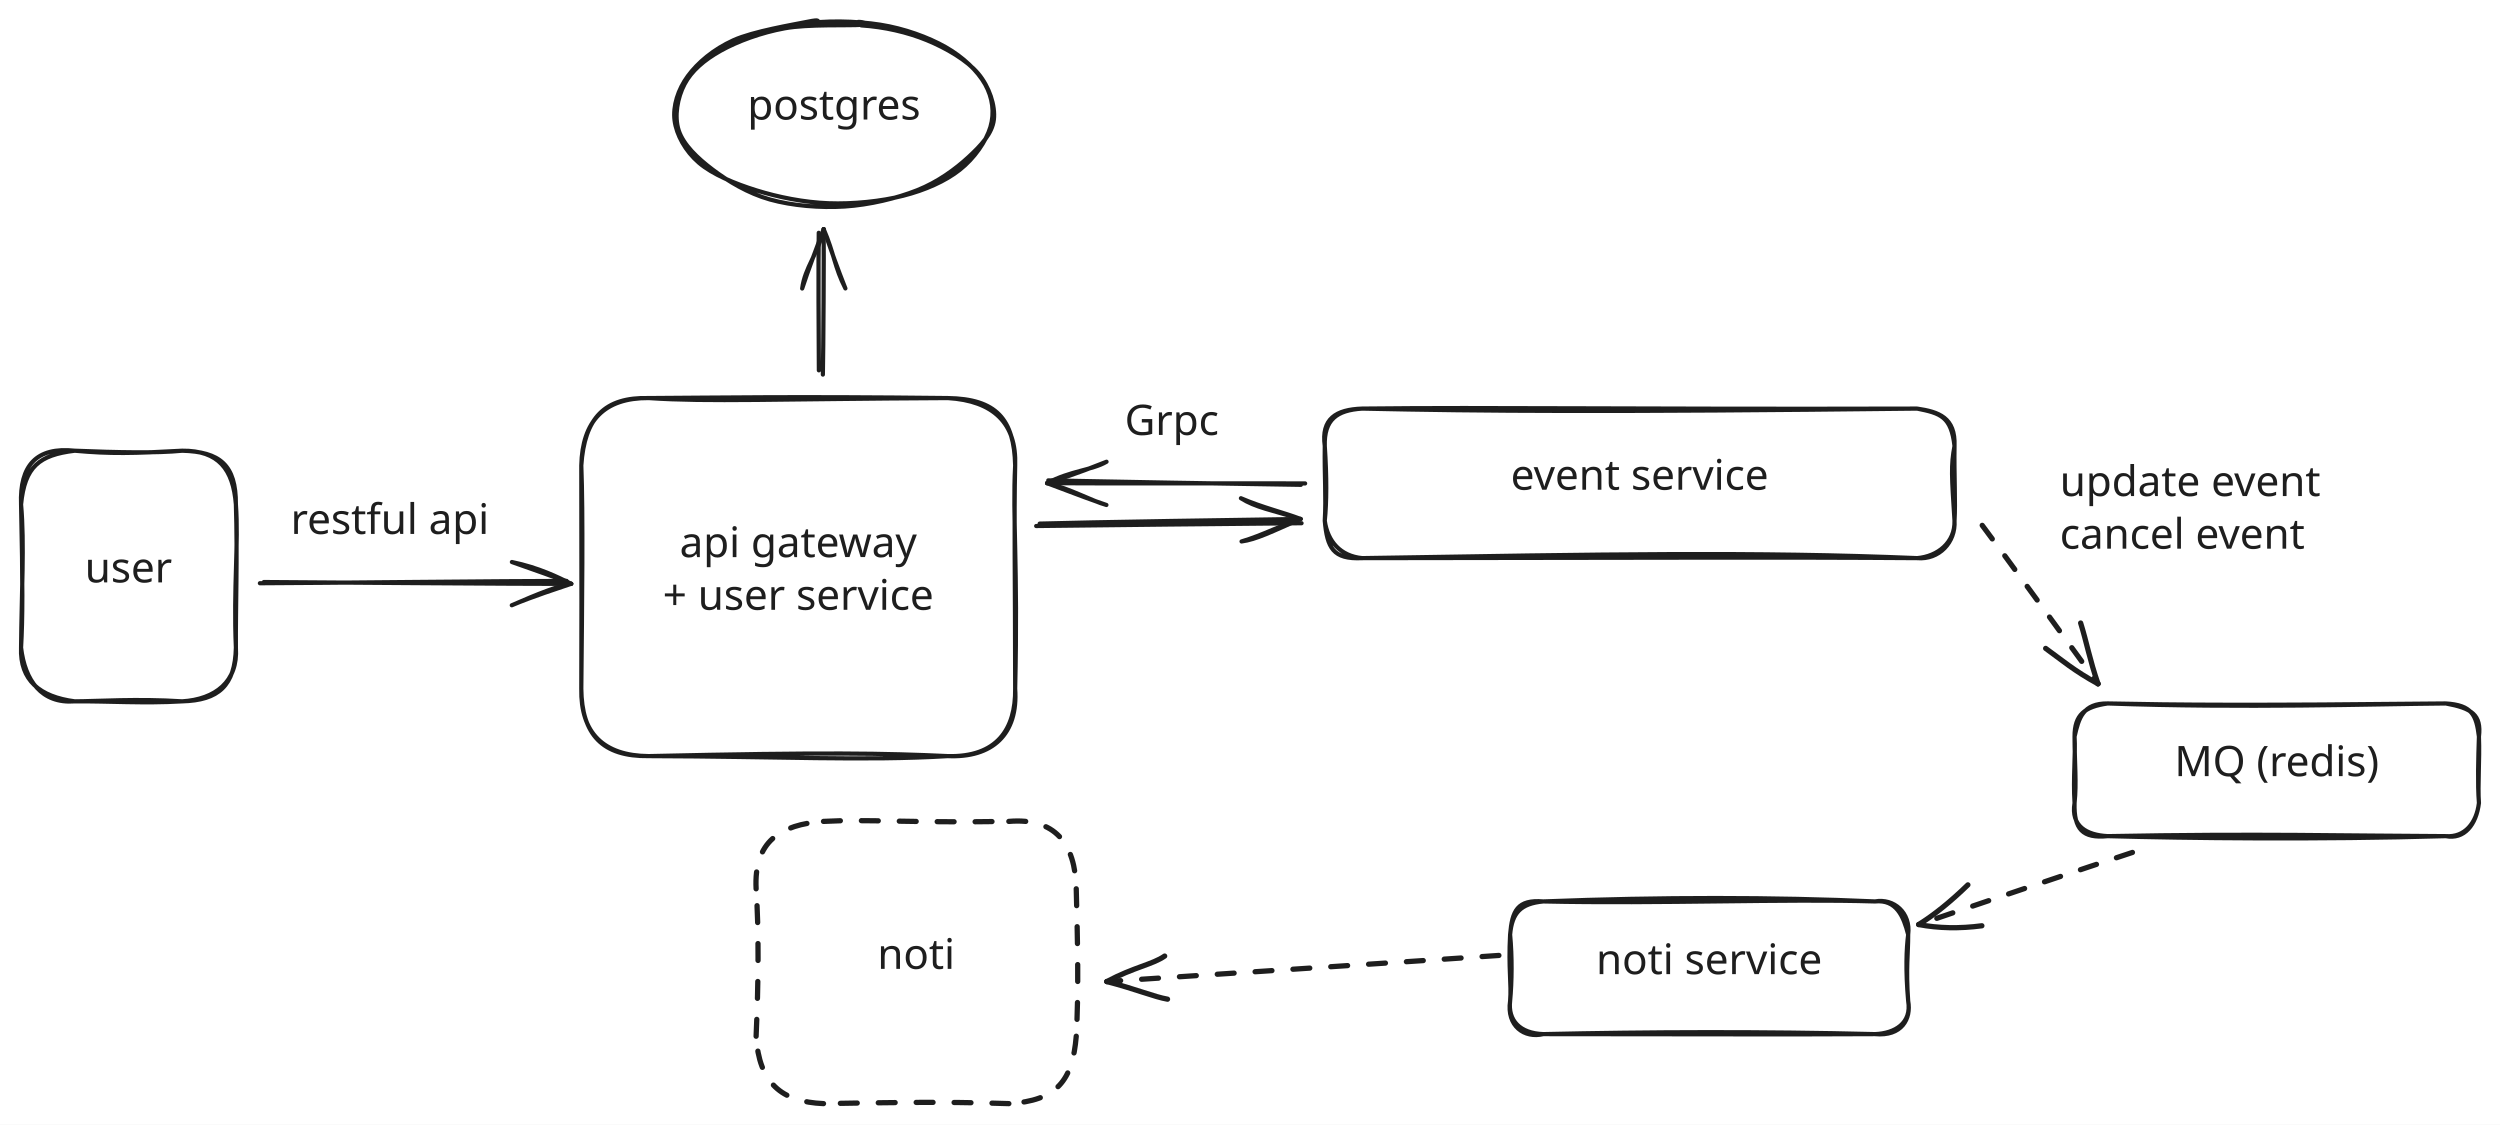
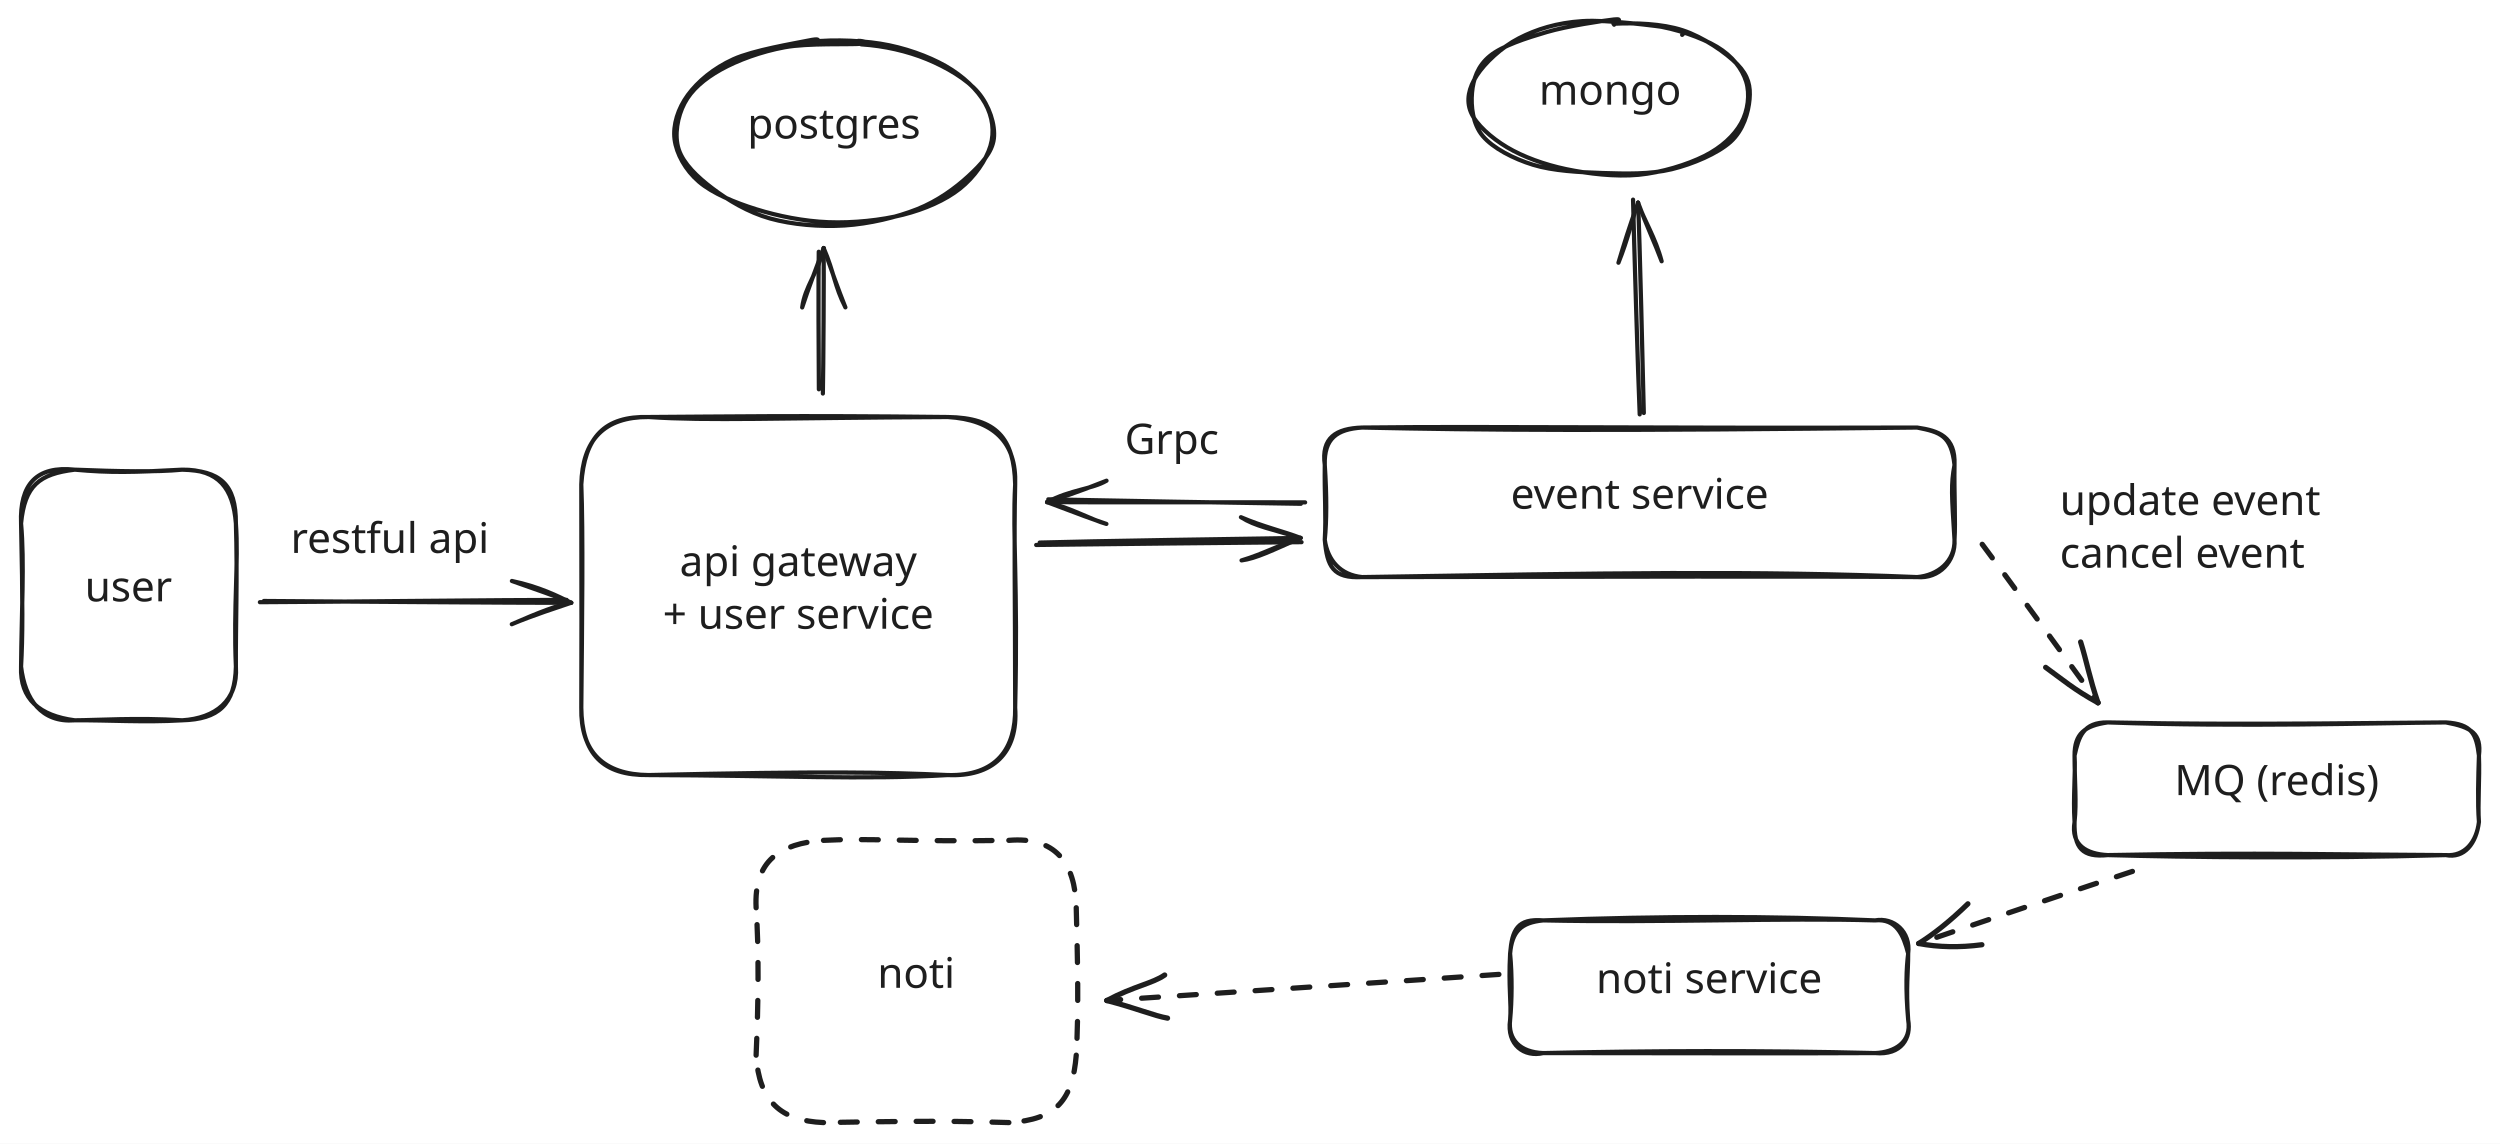
- <svg xmlns="http://www.w3.org/2000/svg" version="1.1" viewBox="0 0 1187 534" width="1187" height="534">
+ <svg xmlns="http://www.w3.org/2000/svg" version="1.1" viewBox="0 0 1187 543" width="1187" height="543">
  <defs>
    <style class="style-fonts">
      @font-face {
        font-family: "Virgil";
        src: url("https://file%2B.vscode-resource.vscode-cdn.net/c%3A/Users/reiji/.vscode/extensions/pomdtr.excalidraw-editor-3.7.4/public//dist/excalidraw-assets/Virgil.woff2");
      }
      @font-face {
        font-family: "Cascadia";
        src: url("https://file%2B.vscode-resource.vscode-cdn.net/c%3A/Users/reiji/.vscode/extensions/pomdtr.excalidraw-editor-3.7.4/public//dist/excalidraw-assets/Cascadia.woff2");
      }
      @font-face {
        font-family: "Assistant";
        src: url("https://file%2B.vscode-resource.vscode-cdn.net/c%3A/Users/reiji/.vscode/extensions/pomdtr.excalidraw-editor-3.7.4/public//dist/excalidraw-assets/Assistant-Regular.woff2");
      }
    </style>
  </defs>
-   <rect x="0" y="0" width="1187" height="534" fill="#ffffff" />
-   <g stroke-linecap="round" transform="translate(10 214) rotate(0 51 59.5)">
+   <rect x="0" y="0" width="1187" height="543" fill="#ffffff" />
+   <g stroke-linecap="round" transform="translate(10 223) rotate(0 51 59.5)">
    <path d="M25.5 0 C42.23 1.54, 53.6 1.29, 76.5 0 M25.5 0 C45.86 0.83, 64.39 1.2, 76.5 0 M76.5 0 C94.38 0.47, 102.11 6.67, 102 25.5 M76.5 0 C93.77 -0.15, 100.69 8.77, 102 25.5 M102 25.5 C103.35 44.01, 100.79 64.89, 102 93.5 M102 25.5 C102.8 50.34, 101.86 75.17, 102 93.5 M102 93.5 C103.08 109.63, 92.22 118.04, 76.5 119 M102 93.5 C101.59 111.64, 93.77 118.54, 76.5 119 M76.5 119 C55.24 117.62, 35.81 118.98, 25.5 119 M76.5 119 C58.45 120.08, 41.15 118.86, 25.5 119 M25.5 119 C9.76 120.24, 1.83 109.15, 0 93.5 M25.5 119 C8.89 116.83, -0.63 109.01, 0 93.5 M0 93.5 C0.21 67.95, 1.67 43.95, 0 25.5 M0 93.5 C0.78 79.56, 0.84 63.94, 0 25.5 M0 25.5 C-0.72 7.03, 7.23 -1.95, 25.5 0 M0 25.5 C1.75 7.5, 8.66 2.05, 25.5 0" stroke="#1e1e1e" stroke-width="2" fill="none" />
  </g>
-   <g transform="translate(40.12003 261) rotate(0 20.87997 12.5)">
+   <g transform="translate(40.12003 270) rotate(0 20.87997 12.5)">
    <text x="20.88" y="0" font-family="Virgil, Segoe UI Emoji" font-size="20px" fill="#1e1e1e" text-anchor="middle" style="white-space: pre;" direction="ltr" dominant-baseline="text-before-edge">user</text>
  </g>
-   <g stroke-linecap="round" transform="translate(276 189) rotate(0 103 85)">
+   <g stroke-linecap="round" transform="translate(276 198) rotate(0 103 85)">
    <path d="M32 0 C60.62 1.93, 92.31 0.4, 174 0 M32 0 C66.1 -0.19, 100.74 -0.84, 174 0 M174 0 C195.68 1.3, 206.75 11.98, 206 32 M174 0 C197.11 0.34, 205.5 9.99, 206 32 M206 32 C204.69 57.29, 207.37 78.5, 206 138 M206 32 C205.4 58.24, 205.99 83.02, 206 138 M206 138 C206.26 157.34, 197.22 170.58, 174 170 M206 138 C207.57 159.7, 195.13 170.98, 174 170 M174 170 C134.81 172.38, 93.78 170.16, 32 170 M174 170 C144.7 168.64, 115.77 168.1, 32 170 M32 170 C10.53 169.83, -0.41 158.96, 0 138 M32 170 C9.98 170.33, 0.23 159.77, 0 138 M0 138 C0.11 113.58, 0.1 88.32, 0 32 M0 138 C0.39 97.46, 0.91 54.74, 0 32 M0 32 C0.47 10.99, 10.77 -0.15, 32 0 M0 32 C1.51 9.41, 11.01 -0.55, 32 0" stroke="#1e1e1e" stroke-width="2" fill="none" />
  </g>
-   <g transform="translate(308.7601 249) rotate(0 70.23994 25)">
+   <g transform="translate(308.7601 258) rotate(0 70.23994 25)">
    <text x="70.24" y="0" font-family="Virgil, Segoe UI Emoji" font-size="20px" fill="#1e1e1e" text-anchor="middle" style="white-space: pre;" direction="ltr" dominant-baseline="text-before-edge">api gateway</text>
    <text x="70.24" y="25" font-family="Virgil, Segoe UI Emoji" font-size="20px" fill="#1e1e1e" text-anchor="middle" style="white-space: pre;" direction="ltr" dominant-baseline="text-before-edge">+ user service</text>
  </g>
  <g stroke-linecap="round">
-     <g transform="translate(124 276.0083) rotate(0 73 0.07872717)">
+     <g transform="translate(124 285.0083) rotate(0 73 0.07872717)">
      <path d="M-0.6 0.91 C23.37 0.85, 120.7 -0.22, 145.02 -0.19 M1.29 0.34 C25.52 0.44, 123.4 1.34, 147.22 1.17" stroke="#1e1e1e" stroke-width="2" fill="none" />
    </g>
-     <g transform="translate(124 276.0083) rotate(0 73 0.07872717)">
+     <g transform="translate(124 285.0083) rotate(0 73 0.07872717)">
      <path d="M119 11.37 C131.79 5.79, 140.98 2.19, 147.22 1.17 M119 11.37 C128.9 7.17, 140.9 3.33, 147.22 1.17" stroke="#1e1e1e" stroke-width="2" fill="none" />
    </g>
-     <g transform="translate(124 276.0083) rotate(0 73 0.07872717)">
+     <g transform="translate(124 285.0083) rotate(0 73 0.07872717)">
      <path d="M119.05 -9.16 C131.84 -6.52, 141.01 -1.92, 147.22 1.17 M119.05 -9.16 C129.09 -5.55, 141.07 -1.59, 147.22 1.17" stroke="#1e1e1e" stroke-width="2" fill="none" />
    </g>
  </g>
  <mask />
-   <g transform="translate(138 238) rotate(0 52.80994 12.5)">
+   <g transform="translate(138 247) rotate(0 52.80994 12.5)">
    <text x="0" y="0" font-family="Virgil, Segoe UI Emoji" font-size="20px" fill="#1e1e1e" text-anchor="start" style="white-space: pre;" direction="ltr" dominant-baseline="text-before-edge">restful api</text>
  </g>
-   <g stroke-linecap="round" transform="translate(717 428) rotate(0 94.5 31.5)">
+   <g stroke-linecap="round" transform="translate(717 437) rotate(0 94.5 31.5)">
    <path d="M15.75 0 C71.05 1.22, 130.61 -1.3, 173.25 0 M15.75 0 C71.5 -2.17, 125.61 -2.13, 173.25 0 M173.25 0 C182.15 -1.62, 190.34 5.34, 189 15.75 M173.25 0 C183.35 -1, 186.79 6.99, 189 15.75 M189 15.75 C188.16 22.44, 187.7 32.44, 189 47.25 M189 15.75 C189.05 24.71, 187.87 31.43, 189 47.25 M189 47.25 C190.79 57.91, 182.59 62.64, 173.25 63 M189 47.25 C190.57 55.78, 185.92 64.2, 173.25 63 M173.25 63 C120.36 61.67, 65.39 61.87, 15.75 63 M173.25 63 C130.83 63.25, 88.92 63.02, 15.75 63 M15.75 63 C4.6 62.61, -1.06 56.51, 0 47.25 M15.75 63 C6.82 65.14, -1.78 59.27, 0 47.25 M0 47.25 C0.88 38.02, 0.99 26.28, 0 15.75 M0 47.25 C0.69 39, -0.88 32.08, 0 15.75 M0 15.75 C0.91 5.26, 5.14 1.03, 15.75 0 M0 15.75 C0.95 4.42, 3.37 -1.01, 15.75 0" stroke="#1e1e1e" stroke-width="2" fill="none" />
  </g>
-   <g transform="translate(755.3401 447) rotate(0 56.15994 12.5)">
+   <g transform="translate(755.3401 456) rotate(0 56.15994 12.5)">
    <text x="56.16" y="0" font-family="Virgil, Segoe UI Emoji" font-size="20px" fill="#1e1e1e" text-anchor="middle" style="white-space: pre;" direction="ltr" dominant-baseline="text-before-edge">noti service</text>
  </g>
-   <g stroke-linecap="round" transform="translate(629 194) rotate(0 149.5 35.5)">
+   <g stroke-linecap="round" transform="translate(629 203) rotate(0 149.5 35.5)">
    <path d="M17.75 0 C75.98 1.26, 133.12 1.7, 281.25 0 M17.75 0 C80.54 -0.72, 143.71 0.38, 281.25 0 M281.25 0 C291.47 1.52, 299.53 4.19, 299 17.75 M281.25 0 C292.39 2.23, 297.42 3.75, 299 17.75 M299 17.75 C297.25 27.07, 297.65 32.04, 299 53.25 M299 17.75 C298.77 31.45, 299.57 44.63, 299 53.25 M299 53.25 C299.64 63.5, 291.64 71.93, 281.25 71 M299 53.25 C299.29 63.6, 290.99 70.19, 281.25 71 M281.25 71 C205.36 67.84, 132.65 69.08, 17.75 71 M281.25 71 C217.01 70.51, 152.47 70.87, 17.75 71 M17.75 71 C7.49 70.02, 1.34 63.1, 0 53.25 M17.75 71 C3.87 71.71, 1.11 66.02, 0 53.25 M0 53.25 C0.89 44.72, 0.99 32.48, 0 17.75 M0 53.25 C0.68 41.75, -0.21 32.09, 0 17.75 M0 17.75 C-1.76 4.81, 5.28 0.43, 17.75 0 M0 17.75 C-0.34 5.2, 5.69 0.79, 17.75 0" stroke="#1e1e1e" stroke-width="2" fill="none" />
  </g>
-   <g transform="translate(713.9001 217) rotate(0 64.59994 12.5)">
+   <g transform="translate(713.9001 226) rotate(0 64.59994 12.5)">
    <text x="64.6" y="0" font-family="Virgil, Segoe UI Emoji" font-size="20px" fill="#1e1e1e" text-anchor="middle" style="white-space: pre;" direction="ltr" dominant-baseline="text-before-edge">event service</text>
  </g>
  <g stroke-linecap="round">
-     <g transform="translate(493 249.9518) rotate(0 62 -0.8708191)">
+     <g transform="translate(493 258.9518) rotate(0 62 -0.8708191)">
      <path d="M-1.02 -0.2 C19.9 -0.45, 104.08 -1.4, 124.97 -1.53 M0.64 -1.34 C21.53 -1.99, 104.03 -3.28, 124.53 -3.55" stroke="#1e1e1e" stroke-width="2" fill="none" />
    </g>
-     <g transform="translate(493 249.9518) rotate(0 62 -0.8708191)">
+     <g transform="translate(493 258.9518) rotate(0 62 -0.8708191)">
      <path d="M96.49 7.13 C103.3 6.26, 111.1 2.38, 124.53 -3.55 M96.49 7.13 C106.71 4.13, 116.36 -1.07, 124.53 -3.55" stroke="#1e1e1e" stroke-width="2" fill="none" />
    </g>
-     <g transform="translate(493 249.9518) rotate(0 62 -0.8708191)">
+     <g transform="translate(493 258.9518) rotate(0 62 -0.8708191)">
      <path d="M96.19 -13.39 C103.07 -9.03, 110.95 -7.69, 124.53 -3.55 M96.19 -13.39 C106.53 -8.94, 116.29 -6.7, 124.53 -3.55" stroke="#1e1e1e" stroke-width="2" fill="none" />
    </g>
  </g>
  <mask />
  <g stroke-linecap="round">
-     <g transform="translate(618 229.4671) rotate(0 -60.5 -0.4829482)">
+     <g transform="translate(618 238.4671) rotate(0 -60.5 -0.4829482)">
      <path d="M-0.35 0.73 C-20.37 0.47, -100.01 -0.93, -120.28 -1.38 M1.67 0.07 C-18.43 -0.05, -100.63 0.14, -120.85 -0.06" stroke="#1e1e1e" stroke-width="2" fill="none" />
    </g>
-     <g transform="translate(618 229.4671) rotate(0 -60.5 -0.4829482)">
+     <g transform="translate(618 238.4671) rotate(0 -60.5 -0.4829482)">
      <path d="M-92.62 -10.23 C-99.53 -6.17, -109.58 -6.06, -120.85 -0.06 M-92.62 -10.23 C-98.84 -7.88, -104.41 -5.34, -120.85 -0.06" stroke="#1e1e1e" stroke-width="2" fill="none" />
    </g>
-     <g transform="translate(618 229.4671) rotate(0 -60.5 -0.4829482)">
+     <g transform="translate(618 238.4671) rotate(0 -60.5 -0.4829482)">
      <path d="M-92.68 10.29 C-99.61 8.42, -109.65 2.61, -120.85 -0.06 M-92.68 10.29 C-99 8.13, -104.56 6.15, -120.85 -0.06" stroke="#1e1e1e" stroke-width="2" fill="none" />
    </g>
  </g>
  <mask />
-   <g transform="translate(534 191) rotate(0 22.13998 12.5)">
+   <g transform="translate(534 200) rotate(0 22.13998 12.5)">
    <text x="0" y="0" font-family="Virgil, Segoe UI Emoji" font-size="20px" fill="#1e1e1e" text-anchor="start" style="white-space: pre;" direction="ltr" dominant-baseline="text-before-edge">Grpc</text>
  </g>
-   <g stroke-linecap="round" transform="translate(321 10) rotate(0 75 43.5)">
+   <g stroke-linecap="round" transform="translate(321 19) rotate(0 75 43.5)">
    <path d="M59.54 1.49 C70.29 -0.42, 85.53 -0.09, 96.93 1.72 C108.33 3.53, 119.66 7.64, 127.96 12.35 C136.26 17.07, 143.18 23.67, 146.73 30 C150.28 36.32, 151.25 43.52, 149.25 50.29 C147.24 57.07, 141.6 65.19, 134.69 70.63 C127.79 76.07, 118.19 80.29, 107.8 82.94 C97.42 85.59, 84 86.94, 72.39 86.51 C60.77 86.08, 48.35 83.58, 38.1 80.37 C27.85 77.17, 17.33 72.82, 10.86 67.29 C4.39 61.75, 0.17 54.04, -0.71 47.18 C-1.59 40.32, 0.93 32.48, 5.58 26.14 C10.23 19.79, 17.72 13.43, 27.21 9.12 C36.7 4.82, 55.84 1.67, 62.51 0.31 C69.18 -1.05, 66.96 0.15, 67.24 0.96 M87.93 2.06 C98.84 2.76, 109.86 5.29, 119.11 9.1 C128.36 12.9, 138.13 18.62, 143.42 24.9 C148.72 31.18, 151.66 40.17, 150.89 46.79 C150.11 53.41, 144.82 59.05, 138.76 64.64 C132.7 70.22, 124.33 76.4, 114.53 80.3 C104.74 84.2, 91.66 87.31, 80.01 88.05 C68.35 88.79, 55.07 87.66, 44.63 84.74 C34.18 81.81, 24.55 75.96, 17.33 70.5 C10.1 65.04, 3.49 58.72, 1.27 51.97 C-0.95 45.23, 0.67 36.33, 4 30.01 C7.32 23.69, 13.3 18.49, 21.23 14.06 C29.15 9.63, 40.42 5.48, 51.57 3.44 C62.71 1.39, 82.3 2.27, 88.09 1.78 C93.87 1.29, 86.47 0.02, 86.29 0.5" stroke="#1e1e1e" stroke-width="2" fill="none" />
  </g>
-   <g transform="translate(354.207 41.24086) rotate(0 41.75995 12.5)">
+   <g transform="translate(354.207 50.24086) rotate(0 41.75995 12.5)">
    <text x="41.76" y="0" font-family="Virgil, Segoe UI Emoji" font-size="20px" fill="#1e1e1e" text-anchor="middle" style="white-space: pre;" direction="ltr" dominant-baseline="text-before-edge">postgres</text>
  </g>
  <g stroke-linecap="round">
-     <g transform="translate(389.3555 177) rotate(0 0.05081122 -33.57643)">
+     <g transform="translate(389.3555 186) rotate(0 0.05081122 -33.57643)">
      <path d="M-0.56 -1.16 C-0.69 -12.23, -0.84 -55.51, -0.61 -66.47 M1.34 0.85 C1.59 -10.57, 1.88 -57.18, 1.72 -68.23" stroke="#1e1e1e" stroke-width="2" fill="none" />
    </g>
-     <g transform="translate(389.3555 177) rotate(0 0.05081122 -33.57643)">
+     <g transform="translate(389.3555 186) rotate(0 0.05081122 -33.57643)">
      <path d="M12.04 -40.06 C6.88 -50.12, 6.72 -56.58, 1.72 -68.23 M12.04 -40.06 C8.45 -49.12, 5.34 -57.9, 1.72 -68.23" stroke="#1e1e1e" stroke-width="2" fill="none" />
    </g>
-     <g transform="translate(389.3555 177) rotate(0 0.05081122 -33.57643)">
+     <g transform="translate(389.3555 186) rotate(0 0.05081122 -33.57643)">
      <path d="M-8.48 -40.02 C-7.21 -50, -0.94 -56.46, 1.72 -68.23 M-8.48 -40.02 C-5.5 -49.24, -2.04 -58.04, 1.72 -68.23" stroke="#1e1e1e" stroke-width="2" fill="none" />
    </g>
  </g>
  <mask />
-   <g stroke-linecap="round" transform="translate(985 334) rotate(0 96 31.5)">
+   <g stroke-linecap="round" transform="translate(985 343) rotate(0 96 31.5)">
    <path d="M15.75 0 C80.08 2.31, 141.07 0.29, 176.25 0 M15.75 0 C49.51 0.7, 84.41 0.97, 176.25 0 M176.25 0 C188.74 0.75, 190.76 5.52, 192 15.75 M176.25 0 C188.59 2.28, 193.27 5.31, 192 15.75 M192 15.75 C192.43 26.91, 191.38 39.05, 192 47.25 M192 15.75 C191.68 25.65, 191.28 38.11, 192 47.25 M192 47.25 C190.91 56.71, 185.27 63.71, 176.25 63 M192 47.25 C190.76 57.59, 185.04 64.73, 176.25 63 M176.25 63 C130.11 62.84, 86.79 61.63, 15.75 63 M176.25 63 C115.85 64.78, 53.4 64.04, 15.75 63 M15.75 63 C5.67 62.49, -1.83 58.24, 0 47.25 M15.75 63 C3.75 64.22, -0.33 59.75, 0 47.25 M0 47.25 C-0.78 35.33, 0.54 24.14, 0 15.75 M0 47.25 C1.02 37.74, 0.02 28.34, 0 15.75 M0 15.75 C-0.05 5.26, 4.82 1.58, 15.75 0 M0 15.75 C1.99 6.83, 4.01 -0.12, 15.75 0" stroke="#1e1e1e" stroke-width="2" fill="none" />
  </g>
-   <g transform="translate(1030.68 353) rotate(0 50.31995 12.5)">
+   <g transform="translate(1030.68 362) rotate(0 50.31995 12.5)">
    <text x="50.32" y="0" font-family="Virgil, Segoe UI Emoji" font-size="20px" fill="#1e1e1e" text-anchor="middle" style="white-space: pre;" direction="ltr" dominant-baseline="text-before-edge">MQ (redis)</text>
  </g>
  <g stroke-linecap="round">
-     <g transform="translate(940 249.3342) rotate(0 27.82963 37.83289)">
+     <g transform="translate(940 258.3342) rotate(0 27.82963 37.83289)">
      <path d="M1.16 0.11 C10.56 12.48, 46.9 62.57, 56.13 75.33" stroke="#1e1e1e" stroke-width="2.5" fill="none" stroke-dasharray="8 10" />
    </g>
-     <g transform="translate(940 249.3342) rotate(0 27.82963 37.83289)">
+     <g transform="translate(940 258.3342) rotate(0 27.82963 37.83289)">
      <path d="M31.28 58.53 C38.6 63.79, 44.83 69.2, 56.13 75.33" stroke="#1e1e1e" stroke-width="2.5" fill="none" />
    </g>
-     <g transform="translate(940 249.3342) rotate(0 27.82963 37.83289)">
+     <g transform="translate(940 258.3342) rotate(0 27.82963 37.83289)">
      <path d="M47.89 46.48 C50.66 55.29, 52.23 64.08, 56.13 75.33" stroke="#1e1e1e" stroke-width="2.5" fill="none" />
    </g>
  </g>
  <mask />
  <g stroke-linecap="round">
-     <g transform="translate(1012.71 405) rotate(0 -51.35505 17.1158)">
+     <g transform="translate(1012.71 414) rotate(0 -51.35505 17.1158)">
      <path d="M-0.23 -0.26 C-17.26 5.27, -84.8 28.09, -101.72 33.97" stroke="#1e1e1e" stroke-width="2.5" fill="none" stroke-dasharray="8 10" />
    </g>
-     <g transform="translate(1012.71 405) rotate(0 -51.35505 17.1158)">
+     <g transform="translate(1012.71 414) rotate(0 -51.35505 17.1158)">
      <path d="M-78.36 15.14 C-86.54 23.09, -94.41 29.44, -101.72 33.97" stroke="#1e1e1e" stroke-width="2.5" fill="none" />
    </g>
-     <g transform="translate(1012.71 405) rotate(0 -51.35505 17.1158)">
+     <g transform="translate(1012.71 414) rotate(0 -51.35505 17.1158)">
      <path d="M-71.72 34.56 C-82.27 35.96, -92.37 35.76, -101.72 33.97" stroke="#1e1e1e" stroke-width="2.5" fill="none" />
    </g>
  </g>
  <mask />
-   <g transform="translate(978 220) rotate(0 65.57994 25)">
+   <g transform="translate(978 229) rotate(0 65.57994 25)">
    <text x="0" y="0" font-family="Virgil, Segoe UI Emoji" font-size="20px" fill="#1e1e1e" text-anchor="start" style="white-space: pre;" direction="ltr" dominant-baseline="text-before-edge">update event</text>
    <text x="0" y="25" font-family="Virgil, Segoe UI Emoji" font-size="20px" fill="#1e1e1e" text-anchor="start" style="white-space: pre;" direction="ltr" dominant-baseline="text-before-edge">cancel event</text>
  </g>
-   <g stroke-linecap="round" transform="translate(359 390) rotate(0 76 67)">
+   <g stroke-linecap="round" transform="translate(359 399) rotate(0 76 67)">
    <path d="M32 0 C51.67 -1.12, 73.54 0.75, 120 0 M120 0 C141.78 -1.81, 151.54 10.26, 152 32 M152 32 C152.66 57.4, 153.19 80.87, 152 102 M152 102 C150.27 123, 142.84 132.68, 120 134 M120 134 C87.44 132.9, 57.68 133.58, 32 134 M32 134 C11.96 133.16, 1.37 124.17, 0 102 M0 102 C1.12 76.94, 1.35 51.5, 0 32 M0 32 C-1.12 9.63, 11.41 1.46, 32 0" stroke="#1e1e1e" stroke-width="2.5" fill="none" stroke-dasharray="8 10" />
  </g>
-   <g transform="translate(416.95 444.5) rotate(0 18.04998 12.5)">
+   <g transform="translate(416.95 453.5) rotate(0 18.04998 12.5)">
    <text x="18.05" y="0" font-family="Virgil, Segoe UI Emoji" font-size="20px" fill="#1e1e1e" text-anchor="middle" style="white-space: pre;" direction="ltr" dominant-baseline="text-before-edge">noti</text>
  </g>
  <g stroke-linecap="round">
-     <g transform="translate(711 453.0225) rotate(0 -93 6.82085)">
+     <g transform="translate(711 462.0225) rotate(0 -93 6.82085)">
      <path d="M0.67 0.62 C-30.13 2.8, -154.27 10.91, -185.47 13.02" stroke="#1e1e1e" stroke-width="2.5" fill="none" stroke-dasharray="8 10" />
    </g>
-     <g transform="translate(711 453.0225) rotate(0 -93 6.82085)">
+     <g transform="translate(711 462.0225) rotate(0 -93 6.82085)">
      <path d="M-158.02 0.92 C-163.77 4.94, -172.6 6.15, -185.47 13.02" stroke="#1e1e1e" stroke-width="2.5" fill="none" />
    </g>
-     <g transform="translate(711 453.0225) rotate(0 -93 6.82085)">
+     <g transform="translate(711 462.0225) rotate(0 -93 6.82085)">
      <path d="M-156.66 21.39 C-162.74 20.37, -171.9 16.53, -185.47 13.02" stroke="#1e1e1e" stroke-width="2.5" fill="none" />
    </g>
  </g>
  <mask />
+   <g stroke-linecap="round" transform="translate(698 10) rotate(0 66.5 36.5)">
+     <path d="M87.01 2.09 C97.52 3.51, 109.9 7.81, 117.24 12.23 C124.58 16.66, 129.15 22.61, 131.05 28.66 C132.95 34.71, 131.96 42.61, 128.66 48.51 C125.36 54.42, 119.38 59.99, 111.27 64.07 C103.15 68.15, 90.92 71.95, 79.98 72.99 C69.04 74.03, 56.01 72.49, 45.6 70.31 C35.2 68.13, 25.06 64.41, 17.53 59.91 C9.99 55.41, 2.79 49, 0.4 43.32 C-2 37.64, -0.62 31.69, 3.17 25.83 C6.96 19.98, 14.8 12.48, 23.16 8.18 C31.51 3.88, 41.15 0.83, 53.3 0.03 C65.44 -0.77, 88.12 2.3, 96.02 3.38 C103.92 4.47, 101.24 5.86, 100.69 6.56 M68.07 1.28 C78.28 0.78, 91.09 1.16, 100.89 4.37 C110.69 7.58, 121.59 15.08, 126.89 20.54 C132.19 26, 133.23 30.99, 132.69 37.13 C132.15 43.26, 129.81 51.82, 123.65 57.36 C117.48 62.89, 105.81 67.89, 95.68 70.36 C85.56 72.82, 73.84 72.5, 62.87 72.15 C51.91 71.79, 39.38 71.16, 29.91 68.24 C20.43 65.31, 10.85 60.31, 6.02 54.6 C1.19 48.89, 0.35 40.33, 0.92 33.98 C1.49 27.64, 3.54 21.33, 9.44 16.53 C15.35 11.74, 26.53 8.12, 36.35 5.23 C46.17 2.35, 63.01 -0.17, 68.35 -0.76 C73.69 -1.34, 68.21 1.09, 68.38 1.73" stroke="#1e1e1e" stroke-width="2" fill="none" />
+   </g>
+   <g transform="translate(737.3874 34.1906) rotate(0 27.08997 12.5)">
+     <text x="27.09" y="0" font-family="Virgil, Segoe UI Emoji" font-size="20px" fill="#1e1e1e" text-anchor="middle" style="white-space: pre;" direction="ltr" dominant-baseline="text-before-edge">mongo</text>
+   </g>
+   <g stroke-linecap="round">
+     <g transform="translate(779 196) rotate(0 -1.5 -50.5)">
+       <path d="M-0.47 0.75 C-1.21 -16.15, -3.26 -84.22, -3.63 -101.21 M1.48 0.09 C1.08 -16.64, -0.46 -83.11, -1.25 -99.78" stroke="#1e1e1e" stroke-width="2" fill="none" />
+     </g>
+     <g transform="translate(779 196) rotate(0 -1.5 -50.5)">
+       <path d="M9.95 -71.95 C7.07 -83.19, 1.4 -91.73, -1.25 -99.78 M9.95 -71.95 C6.75 -80.54, 3.17 -87.87, -1.25 -99.78" stroke="#1e1e1e" stroke-width="2" fill="none" />
+     </g>
+     <g transform="translate(779 196) rotate(0 -1.5 -50.5)">
+       <path d="M-10.56 -71.26 C-5.96 -82.67, -4.16 -91.46, -1.25 -99.78 M-10.56 -71.26 C-7.88 -80.21, -5.58 -87.73, -1.25 -99.78" stroke="#1e1e1e" stroke-width="2" fill="none" />
+     </g>
+   </g>
+   <mask />
</svg>
